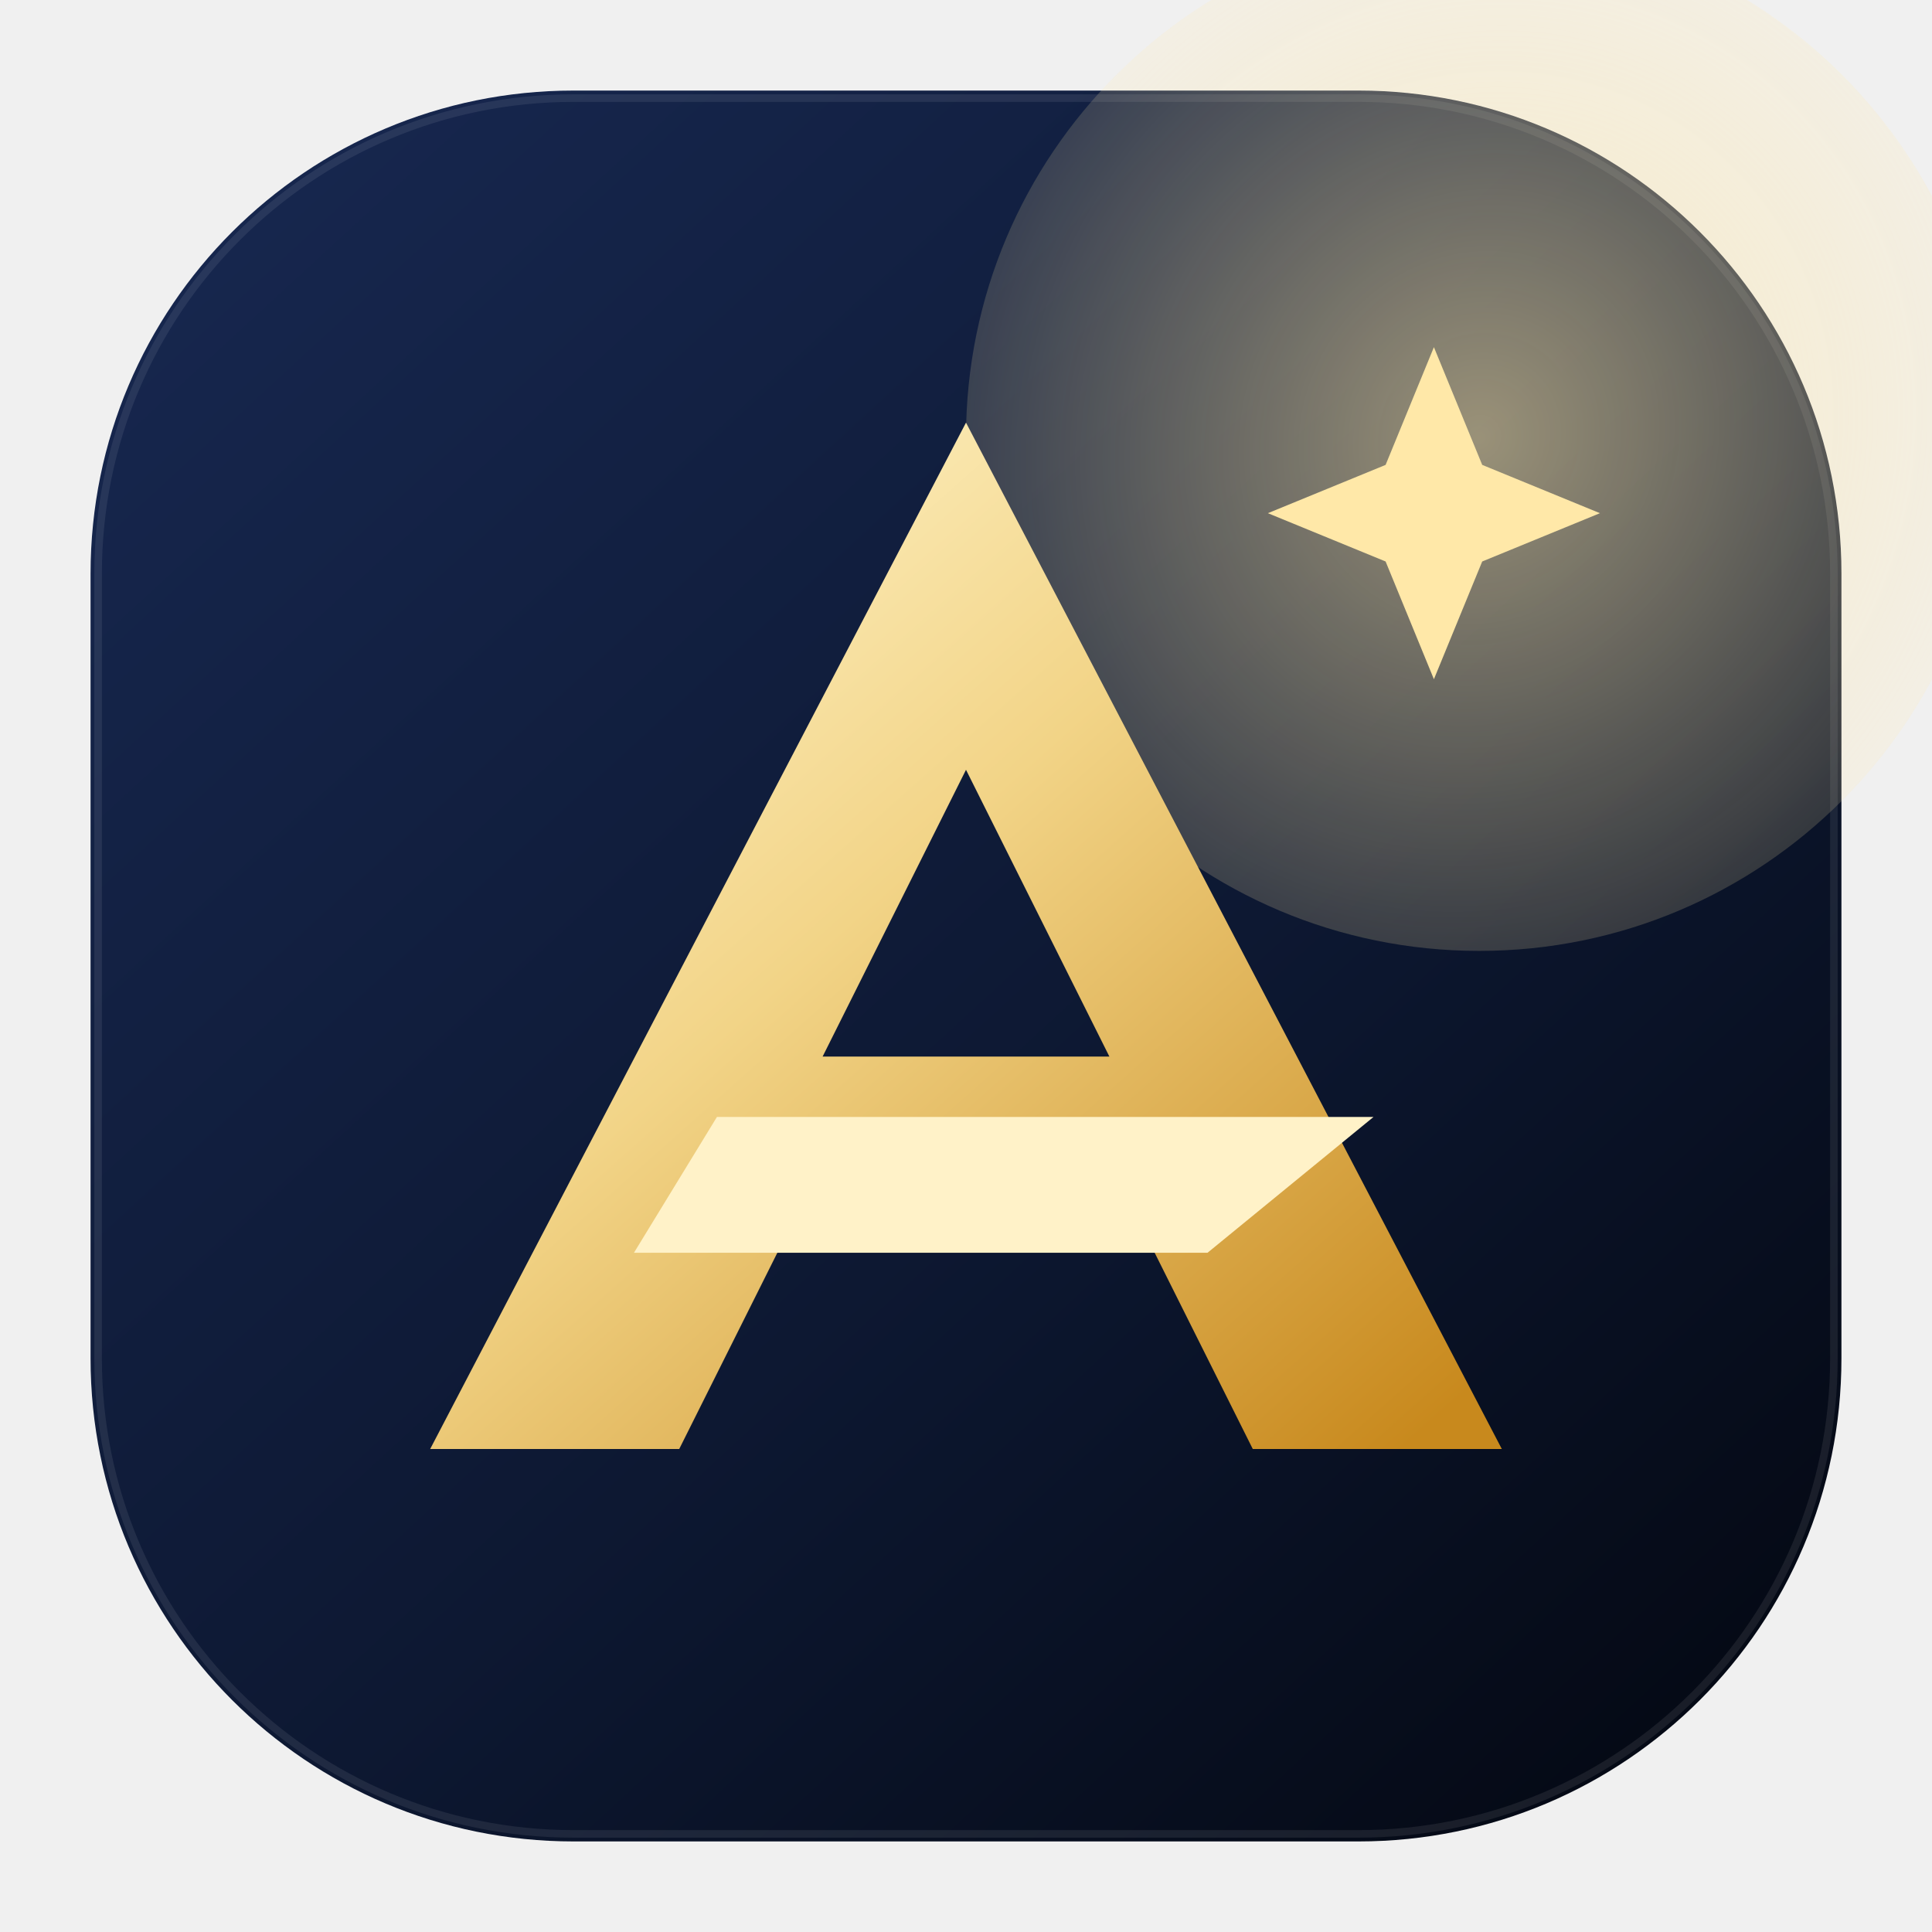
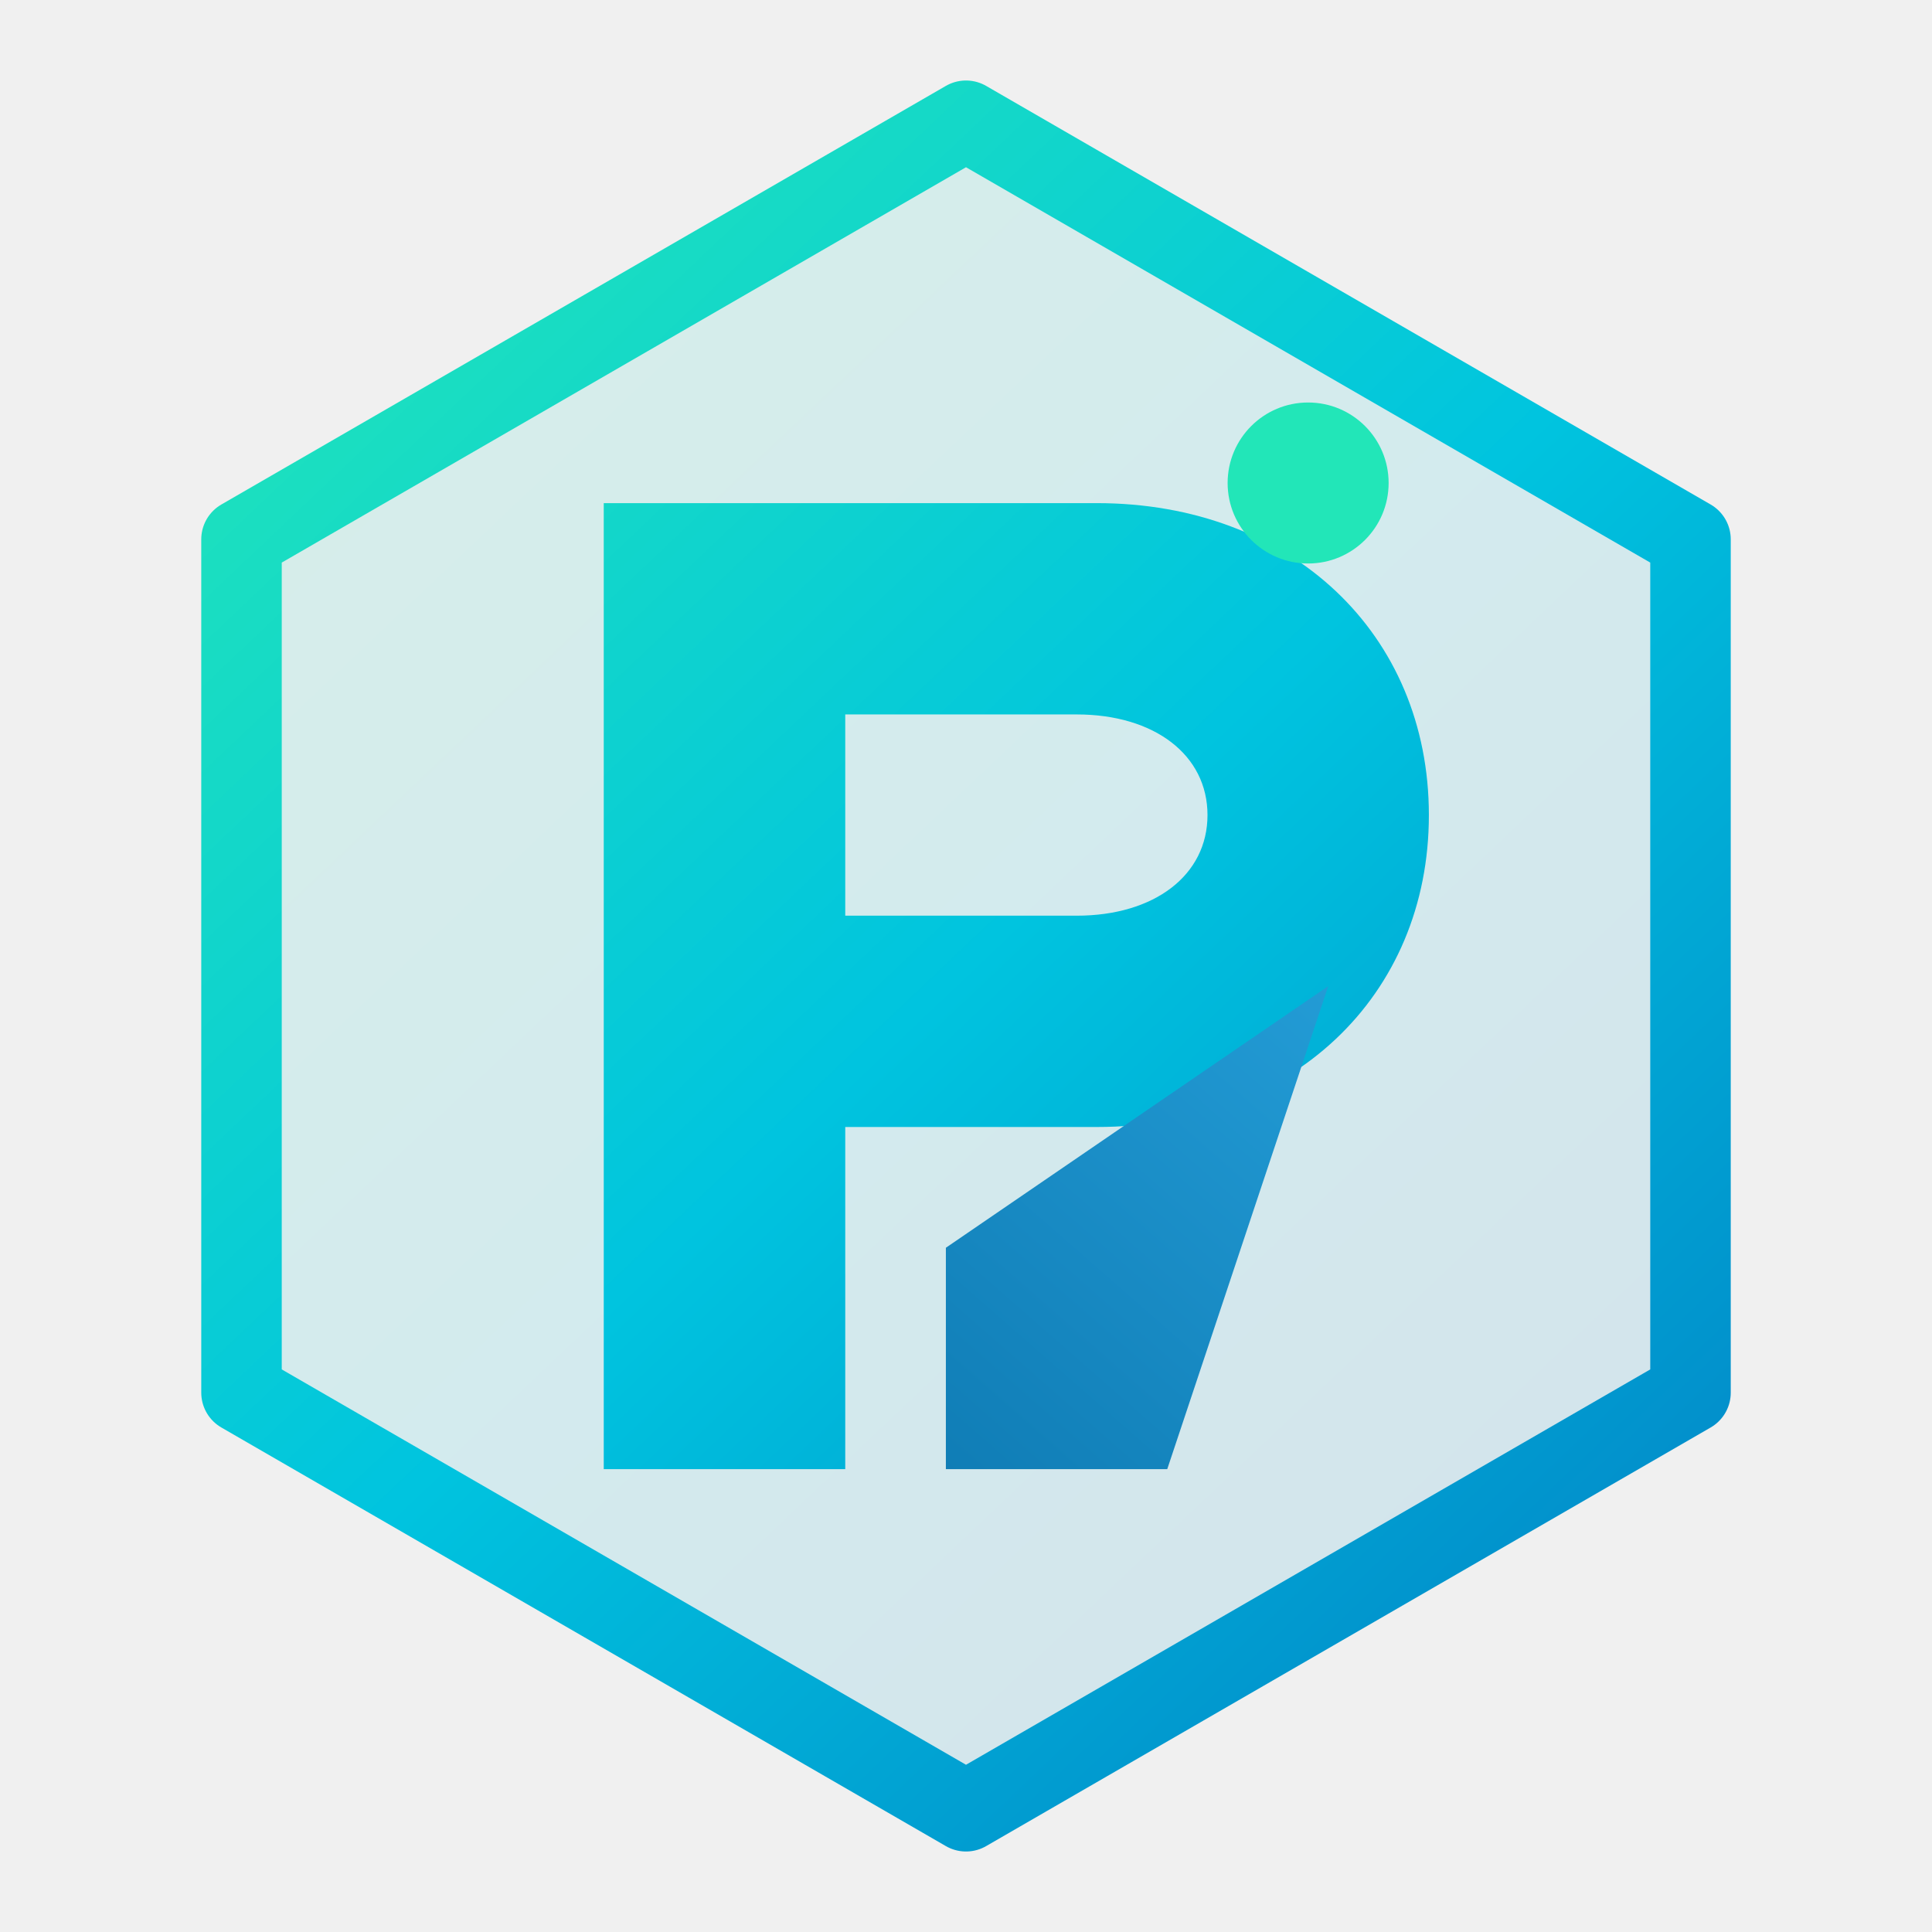
- <svg xmlns="http://www.w3.org/2000/svg" viewBox="0 0 256 256" role="img" aria-labelledby="asterAdminMarkTitle">
+ <svg xmlns="http://www.w3.org/2000/svg" width="256" height="256" viewBox="0 0 96 96" fill="none">
  <defs>
-     <linearGradient id="adminBg" x1="36" y1="28" x2="220" y2="228" gradientUnits="userSpaceOnUse">
-       <stop offset="0" stop-color="#16264D" />
-       <stop offset="0.58" stop-color="#0D1832" />
-       <stop offset="1" stop-color="#050A16" />
+     <linearGradient id="premier_grad_main" x1="12" y1="10" x2="84" y2="86" gradientUnits="userSpaceOnUse">
+       <stop offset="0%" stop-color="#22E6B8" />
+       <stop offset="50%" stop-color="#00C4DF" />
+       <stop offset="100%" stop-color="#0284C7" />
    </linearGradient>
-     <linearGradient id="adminGold" x1="74" y1="66" x2="186" y2="192" gradientUnits="userSpaceOnUse">
-       <stop offset="0" stop-color="#FFF3C8" />
-       <stop offset="0.4" stop-color="#F2D487" />
-       <stop offset="1" stop-color="#C8891D" />
+     <linearGradient id="premier_grad_accent" x1="80" y1="16" x2="24" y2="80" gradientUnits="userSpaceOnUse">
+       <stop offset="0%" stop-color="#38BDF8" />
+       <stop offset="100%" stop-color="#0369A1" />
    </linearGradient>
-     <radialGradient id="adminGlow" cx="0" cy="0" r="1" gradientUnits="userSpaceOnUse" gradientTransform="translate(196 58) rotate(123) scale(102 96)">
-       <stop offset="0" stop-color="#FFE8A8" stop-opacity="0.58" />
-       <stop offset="1" stop-color="#FFE8A8" stop-opacity="0" />
-     </radialGradient>
  </defs>
-   <rect x="12" y="12" width="232" height="232" rx="64" fill="url(#adminBg)" />
-   <rect x="13" y="13" width="230" height="230" rx="63" fill="none" stroke="#FFFFFF" stroke-opacity="0.08" />
-   <circle cx="196" cy="58" r="68" fill="url(#adminGlow)" />
-   <path d="M128 56 57 192h33l14-28h48l14 28h33L128 56Z" fill="url(#adminGold)" />
-   <path d="M128 102 109 140h38l-19-38Z" fill="url(#adminBg)" />
-   <path d="M95 148h87l-22 18H84l11-18Z" fill="#FFF2C8" />
-   <path d="m190 46 6.4 15.6L212 68l-15.6 6.4L190 90l-6.4-15.6L168 68l15.6-6.4L190 46Z" fill="#FFE8A8" />
+   <path d="M48 6L84 26.8V69.2L48 90L12 69.2V26.8L48 6Z" fill="url(#premier_grad_main)" fill-opacity="0.12" stroke="url(#premier_grad_main)" stroke-width="4" stroke-linejoin="round" />
+   <path d="M30 25H54.5C64.165 25 71 31.492 71 40.5C71 49.508 64.165 56 54.5 56H42V73H30V25ZM42 35.5V45.5H53.5C57.366 45.5 60 43.485 60 40.5C60 37.515 57.366 35.5 53.5 35.5H42Z" fill="url(#premier_grad_main)" />
+   <path d="M47 62L66 49L58 73H47V62Z" fill="url(#premier_grad_accent)" />
+   <circle cx="65" cy="24" r="4" fill="#22E6B8" />
</svg>
